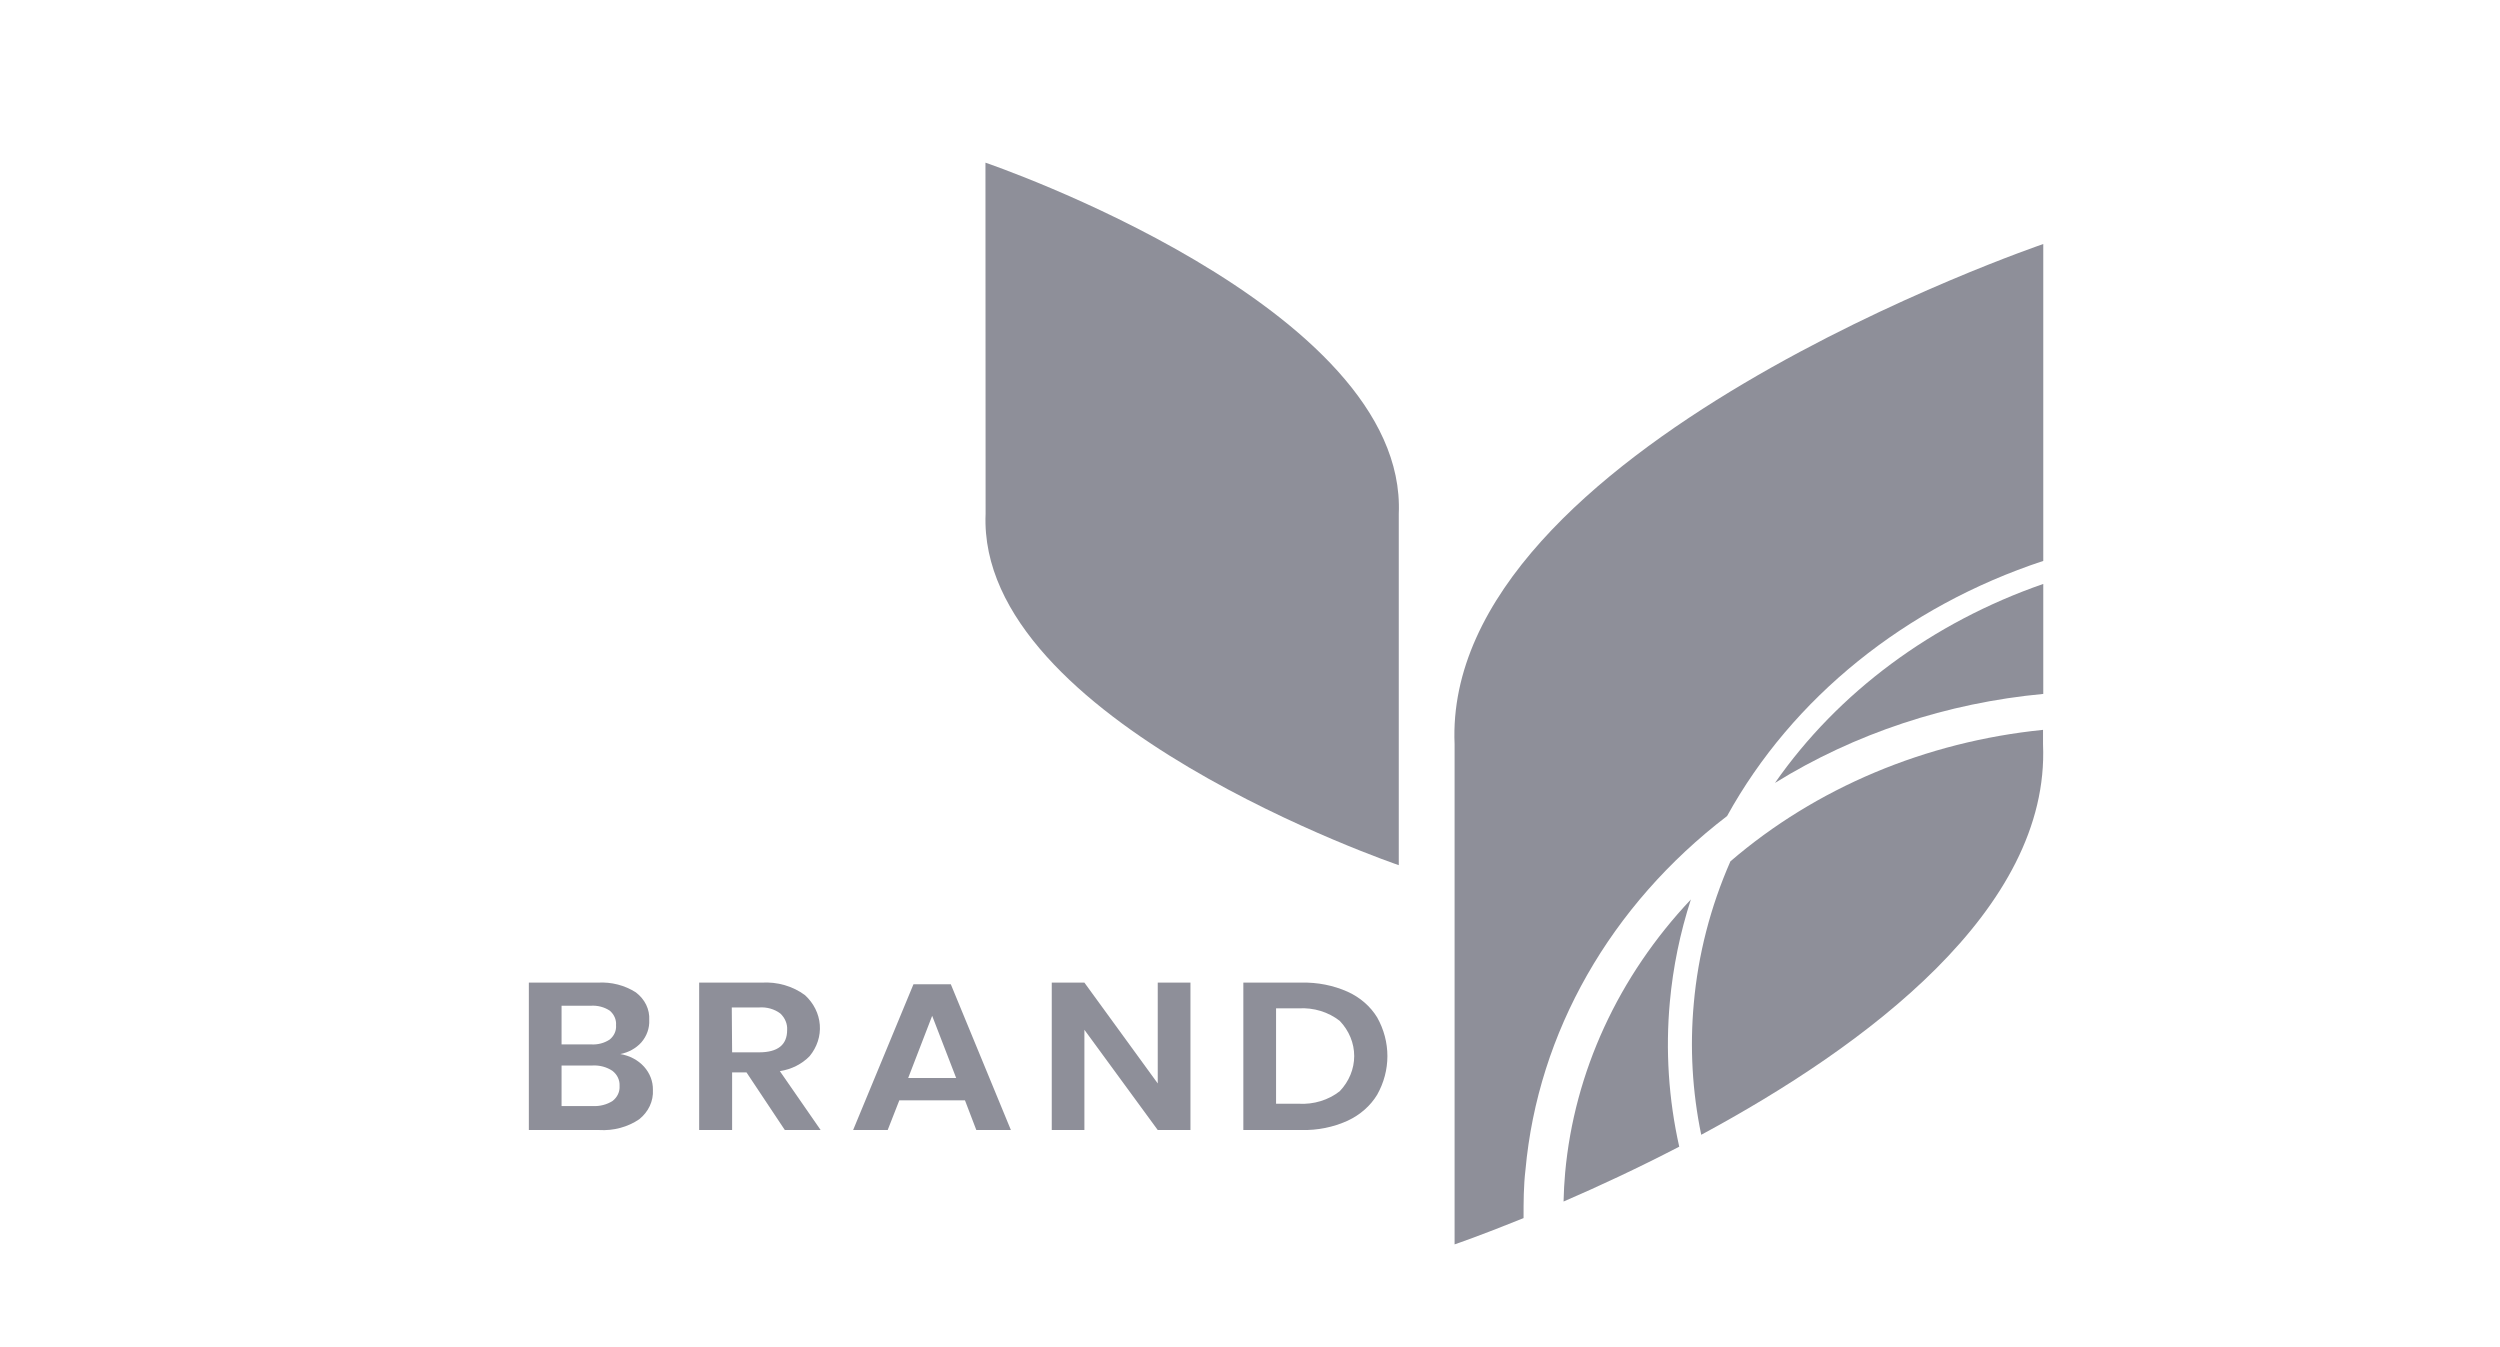
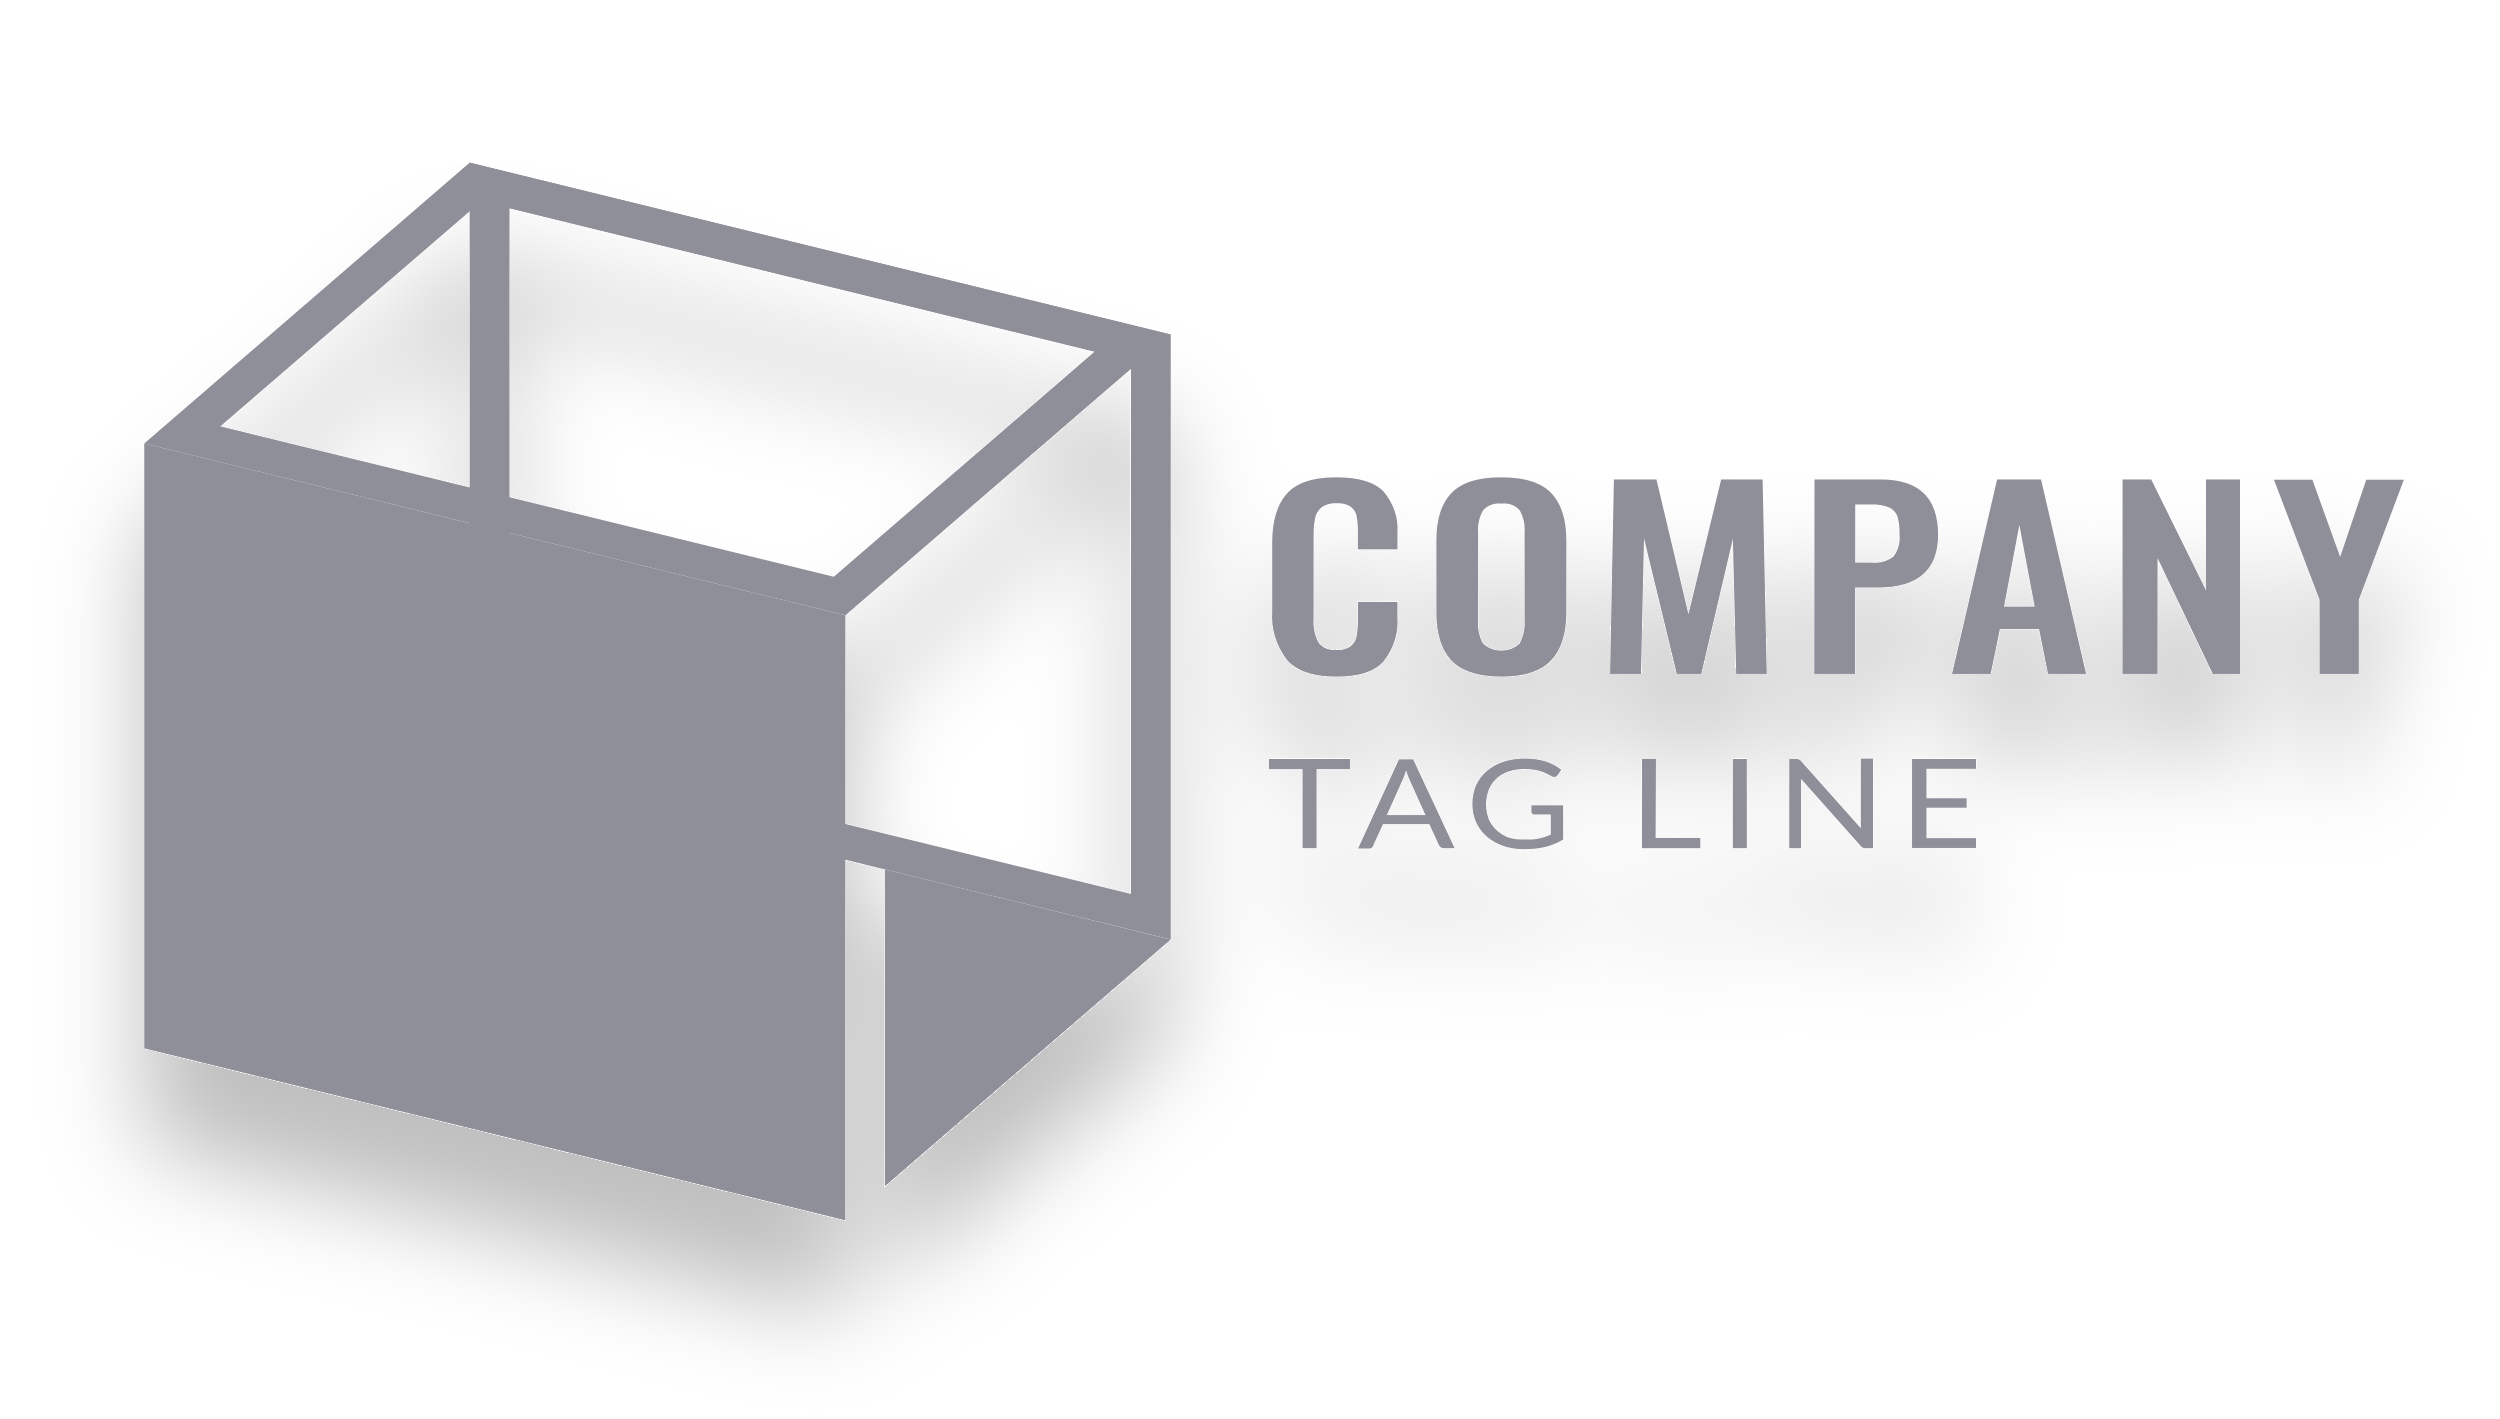
- <svg xmlns="http://www.w3.org/2000/svg" width="104" height="56" viewBox="0 0 104 56" fill="none">
-   <path d="M26.792 44.373C27.037 44.647 27.168 44.989 27.161 45.341C27.174 45.57 27.129 45.799 27.03 46.011C26.931 46.222 26.78 46.411 26.589 46.563C26.112 46.887 25.521 47.046 24.925 47.009H22V40.877H24.865C25.431 40.843 25.992 40.987 26.453 41.284C26.637 41.424 26.784 41.6 26.881 41.799C26.977 41.998 27.021 42.215 27.008 42.432C27.025 42.77 26.907 43.103 26.675 43.369C26.453 43.613 26.146 43.782 25.804 43.849C26.192 43.913 26.542 44.098 26.792 44.373ZM23.361 43.447H24.586C24.864 43.466 25.14 43.394 25.364 43.244C25.456 43.169 25.528 43.075 25.573 42.972C25.619 42.868 25.637 42.756 25.627 42.645C25.636 42.533 25.617 42.422 25.572 42.319C25.527 42.215 25.457 42.122 25.368 42.045C25.137 41.891 24.852 41.818 24.566 41.839H23.361V43.447ZM25.484 45.799C25.582 45.722 25.66 45.626 25.71 45.518C25.76 45.41 25.782 45.293 25.774 45.176C25.781 45.058 25.758 44.939 25.707 44.83C25.656 44.721 25.577 44.624 25.477 44.547C25.238 44.387 24.943 44.308 24.645 44.325H23.361V46.012H24.662C24.955 46.027 25.245 45.952 25.484 45.799Z" fill="#8E8F99" />
-   <path d="M32.649 47.009L31.055 44.613H30.456V47.009H29.085V40.877H31.68C32.335 40.836 32.981 41.022 33.487 41.398C33.85 41.731 34.069 42.17 34.104 42.635C34.14 43.1 33.989 43.561 33.68 43.936C33.36 44.266 32.923 44.486 32.442 44.559L34.139 47.009H32.649ZM30.456 43.777H31.577C32.356 43.777 32.745 43.467 32.745 42.848C32.753 42.722 32.732 42.595 32.682 42.477C32.633 42.358 32.557 42.25 32.459 42.159C32.213 41.975 31.896 41.886 31.577 41.91H30.442L30.456 43.777Z" fill="#8E8F99" />
-   <path d="M40.143 45.775H37.411L36.928 47.009H35.49L38 40.946H39.554L42.053 47.009H40.615L40.143 45.775ZM39.777 44.846L38.778 42.258L37.78 44.846H39.777Z" fill="#8E8F99" />
-   <path d="M49.523 47.009H48.162L45.111 42.839V47.009H43.753V40.877H45.111L48.162 45.071V40.877H49.523V47.009Z" fill="#8E8F99" />
-   <path d="M57.29 45.541C57.009 46.005 56.58 46.381 56.059 46.623C55.467 46.892 54.809 47.025 54.146 47.009H51.723V40.877H54.146C54.808 40.861 55.465 40.991 56.059 41.255C56.58 41.491 57.009 41.864 57.29 42.324C57.57 42.823 57.716 43.374 57.716 43.933C57.716 44.492 57.57 45.043 57.29 45.541ZM55.733 45.395C56.121 44.987 56.335 44.468 56.335 43.931C56.335 43.394 56.121 42.875 55.733 42.468C55.263 42.099 54.651 41.911 54.029 41.947H53.084V45.916H54.029C54.651 45.951 55.263 45.764 55.733 45.395Z" fill="#8E8F99" />
-   <path d="M40.995 6.767C40.995 6.767 58.561 12.737 58.189 21.377V35.991C58.189 35.991 40.635 30.017 41.001 21.377L40.995 6.767Z" fill="#8E8F99" />
-   <path d="M73.839 32.569C77.156 30.514 80.994 29.241 85 28.867V24.292C80.384 25.893 76.469 28.797 73.839 32.569Z" fill="#8E8F99" />
-   <path d="M71.846 33.948C74.561 29.025 79.269 25.227 85 23.334V10.152C85 10.152 59.982 18.657 60.511 30.961V51.767C60.511 51.767 61.626 51.386 63.38 50.673C63.38 50.008 63.38 49.337 63.46 48.663C63.978 42.951 66.994 37.658 71.846 33.948Z" fill="#8E8F99" />
-   <path d="M69.466 41.677C69.598 40.234 69.891 38.807 70.341 37.417C67.32 40.621 65.491 44.597 65.11 48.786C65.074 49.181 65.054 49.577 65.044 49.984C66.465 49.37 68.119 48.603 69.856 47.702C69.412 45.72 69.281 43.692 69.466 41.677Z" fill="#8E8F99" />
-   <path d="M70.461 41.752C70.295 43.575 70.399 45.409 70.771 47.207C77.606 43.525 85.286 37.836 84.99 30.961V30.362C80.107 30.854 75.538 32.776 71.985 35.832C71.154 37.726 70.64 39.721 70.461 41.752Z" fill="#8E8F99" />
+ <svg xmlns="http://www.w3.org/2000/svg" width="104" height="59" viewBox="0 0 104 59" fill="none">
+   <g filter="url(#filter0_d_480313_422)">
+     <path d="M53.529 27.443C53.085 26.852 52.873 26.154 52.923 25.451V22.563C52.923 21.678 53.124 21.005 53.526 20.545C53.928 20.084 54.618 19.855 55.596 19.857C56.515 19.857 57.168 20.053 57.554 20.445C57.975 20.945 58.179 21.556 58.133 22.172V22.851H56.488V22.164C56.494 21.939 56.478 21.714 56.44 21.491C56.417 21.339 56.334 21.198 56.206 21.091C56.037 20.977 55.824 20.921 55.61 20.936C55.384 20.921 55.161 20.98 54.983 21.1C54.84 21.218 54.744 21.372 54.711 21.541C54.664 21.776 54.642 22.015 54.646 22.255V25.76C54.62 26.098 54.693 26.436 54.857 26.744C54.939 26.848 55.053 26.931 55.185 26.983C55.318 27.034 55.465 27.054 55.61 27.038C55.82 27.053 56.029 26.996 56.192 26.879C56.326 26.764 56.412 26.615 56.437 26.453C56.475 26.221 56.492 25.986 56.488 25.751V25.04H58.133V25.689C58.179 26.332 57.979 26.97 57.564 27.505C57.186 27.934 56.542 28.148 55.596 28.148C54.65 28.148 53.934 27.919 53.529 27.443Z" fill="#8E8F99" />
+     <path d="M60.376 27.473C59.961 27.023 59.753 26.368 59.753 25.501V22.463C59.753 21.605 59.961 20.956 60.376 20.515C60.792 20.075 61.486 19.855 62.46 19.857C63.427 19.857 64.118 20.077 64.533 20.515C64.949 20.956 65.16 21.605 65.16 22.463V25.501C65.16 26.359 64.949 27.017 64.527 27.47C64.104 27.922 63.417 28.148 62.46 28.148C61.503 28.148 60.795 27.919 60.376 27.473ZM63.226 26.744C63.375 26.462 63.443 26.154 63.423 25.845V22.125C63.443 21.822 63.376 21.52 63.229 21.244C63.146 21.138 63.03 21.054 62.894 21.002C62.758 20.95 62.607 20.932 62.46 20.95C62.312 20.933 62.162 20.951 62.025 21.003C61.889 21.054 61.772 21.138 61.687 21.244C61.537 21.519 61.469 21.822 61.49 22.125V25.863C61.469 26.172 61.537 26.48 61.687 26.762C61.783 26.856 61.901 26.932 62.034 26.985C62.167 27.037 62.311 27.063 62.457 27.063C62.602 27.063 62.746 27.037 62.879 26.985C63.012 26.932 63.13 26.856 63.226 26.762V26.744Z" fill="#8E8F99" />
+     <path d="M67.138 19.946H68.908L70.24 25.551L71.601 19.946H73.324L73.498 28.037H72.224L72.088 22.414L70.774 28.037H69.753L68.391 22.393L68.265 28.037H66.978L67.138 19.946Z" fill="#8E8F99" />
+     <path d="M75.483 19.946H78.241C79.829 19.946 80.624 20.712 80.624 22.243C80.624 23.71 79.787 24.443 78.115 24.441H77.175V28.037H75.473L75.483 19.946ZM77.839 23.404C78.007 23.422 78.178 23.409 78.34 23.365C78.501 23.321 78.65 23.247 78.775 23.148C78.97 22.875 79.056 22.554 79.02 22.235C79.029 21.988 79.002 21.741 78.939 21.5C78.914 21.42 78.872 21.344 78.813 21.278C78.755 21.212 78.682 21.157 78.598 21.115C78.362 21.017 78.101 20.973 77.839 20.986H77.178V23.404H77.839Z" fill="#8E8F99" />
+     <path d="M83.079 19.946H84.907L86.783 28.037H85.196L84.825 26.171H83.195L82.813 28.037H81.203L83.079 19.946ZM84.641 25.234L84.005 21.838L83.368 25.234H84.641Z" fill="#8E8F99" />
+     <path d="M88.298 19.946H89.49L91.771 24.561V19.946H93.184V28.037H92.05L89.755 23.219V28.037H88.295L88.298 19.946Z" fill="#8E8F99" />
+     <path d="M96.493 24.952L94.597 19.957H96.194L97.351 23.165L98.437 19.957H100L98.127 24.952V28.036H96.493V24.952Z" fill="#8E8F99" />
+     <path d="M56.158 31.574V31.997H54.769V35.284H54.187V31.997H52.791V31.574H56.158Z" fill="#8E8F99" />
+     <path d="M60.512 35.284H60.063C60.017 35.287 59.972 35.274 59.937 35.249C59.903 35.228 59.877 35.198 59.862 35.164L59.46 34.283H57.533L57.131 35.164C57.12 35.201 57.099 35.235 57.07 35.264C57.035 35.288 56.99 35.301 56.944 35.299H56.495L58.197 31.589H58.789L60.512 35.284ZM57.693 33.907H59.3L58.619 32.397C58.569 32.282 58.527 32.166 58.493 32.047C58.469 32.117 58.449 32.185 58.429 32.244L58.367 32.4L57.693 33.907Z" fill="#8E8F99" />
+     <path d="M63.447 34.92C63.554 34.925 63.661 34.925 63.767 34.92C63.859 34.912 63.95 34.897 64.04 34.876C64.123 34.858 64.205 34.836 64.285 34.809C64.36 34.782 64.435 34.75 64.513 34.717V33.883H63.832C63.815 33.884 63.798 33.882 63.782 33.877C63.767 33.871 63.752 33.864 63.74 33.854C63.729 33.845 63.72 33.835 63.714 33.823C63.708 33.812 63.705 33.799 63.706 33.786V33.501H65.027V34.923C64.919 34.99 64.805 35.049 64.686 35.099C64.565 35.151 64.439 35.193 64.309 35.226C64.169 35.261 64.027 35.287 63.883 35.302C63.718 35.318 63.552 35.326 63.386 35.326C63.092 35.328 62.801 35.281 62.528 35.188C62.273 35.099 62.041 34.967 61.847 34.8C61.657 34.63 61.508 34.431 61.408 34.212C61.3 33.966 61.247 33.705 61.251 33.442C61.248 33.178 61.3 32.915 61.404 32.667C61.502 32.447 61.652 32.247 61.844 32.079C62.038 31.912 62.27 31.781 62.525 31.694C62.816 31.599 63.126 31.553 63.437 31.556C63.596 31.556 63.754 31.567 63.91 31.588C64.049 31.608 64.184 31.639 64.315 31.682C64.434 31.721 64.549 31.77 64.656 31.829C64.76 31.887 64.859 31.952 64.952 32.023L64.789 32.252C64.776 32.273 64.757 32.291 64.733 32.303C64.71 32.316 64.683 32.322 64.656 32.323C64.618 32.322 64.582 32.312 64.55 32.293C64.499 32.27 64.445 32.241 64.383 32.205C64.311 32.166 64.235 32.133 64.155 32.105C64.054 32.07 63.949 32.043 63.842 32.023C63.7 32.001 63.555 31.99 63.41 31.991C63.185 31.989 62.962 32.024 62.753 32.094C62.563 32.159 62.392 32.26 62.252 32.388C62.111 32.521 62.003 32.678 61.935 32.849C61.783 33.251 61.783 33.684 61.935 34.086C62.01 34.26 62.126 34.419 62.276 34.553C62.416 34.68 62.585 34.78 62.773 34.847C62.99 34.911 63.219 34.936 63.447 34.92V34.92Z" fill="#8E8F99" />
+     <path d="M68.874 34.861H70.733V35.284H68.306V31.574H68.888L68.874 34.861Z" fill="#8E8F99" />
+     <path d="M72.667 35.284H72.085V31.574H72.667V35.284Z" fill="#8E8F99" />
+     <path d="M74.832 31.591C74.867 31.608 74.897 31.631 74.921 31.659L77.41 34.456C77.406 34.412 77.406 34.368 77.41 34.324C77.41 34.283 77.41 34.241 77.41 34.203V31.559H77.917V35.285H77.624C77.581 35.288 77.537 35.28 77.498 35.264C77.463 35.245 77.432 35.221 77.406 35.193L74.921 32.399C74.921 32.443 74.921 32.484 74.921 32.526C74.921 32.567 74.921 32.605 74.921 32.64V35.285H74.434V31.574H74.737C74.77 31.574 74.802 31.58 74.832 31.591V31.591Z" fill="#8E8F99" />
+     <path d="M82.204 31.574V31.982H80.141V33.207H81.812V33.601H80.141V34.867H82.204V35.275H79.541V31.574H82.204Z" fill="#8E8F99" />
+     <path d="M21.195 8.659L47.047 14.993V37.188L21.195 30.857V8.659ZM19.537 6.767V31.935L48.702 39.083V13.918L19.537 6.767Z" fill="#8E8F99" />
+     <path d="M35.168 50.767L6 43.613V18.447L35.168 25.598V50.767Z" fill="#8E8F99" />
+     <path d="M20.02 8.374L45.535 14.628L34.684 23.994L9.166 17.736L20.02 8.374ZM19.537 6.767L6 18.448L35.168 25.598L48.702 13.917L19.537 6.767Z" fill="#8E8F99" />
+     <path d="M36.809 49.351L48.702 39.086L36.809 36.169V49.351Z" fill="#8E8F99" />
+   </g>
+   <defs>
+     <filter id="filter0_d_480313_422" x="-4" y="0" width="112" height="64" filterUnits="userSpaceOnUse" color-interpolation-filters="sRGB">
+       <feFlood flood-opacity="0" result="BackgroundImageFix" />
+       <feColorMatrix in="SourceAlpha" type="matrix" values="0 0 0 0 0 0 0 0 0 0 0 0 0 0 0 0 0 0 127 0" result="hardAlpha" />
+       <feOffset dy="4" />
+       <feGaussianBlur stdDeviation="2" />
+       <feComposite in2="hardAlpha" operator="out" />
+       <feColorMatrix type="matrix" values="0 0 0 0 0 0 0 0 0 0 0 0 0 0 0 0 0 0 0.25 0" />
+       <feBlend mode="normal" in2="BackgroundImageFix" result="effect1_dropShadow_480313_422" />
+       <feBlend mode="normal" in="SourceGraphic" in2="effect1_dropShadow_480313_422" result="shape" />
+     </filter>
+   </defs>
</svg>
